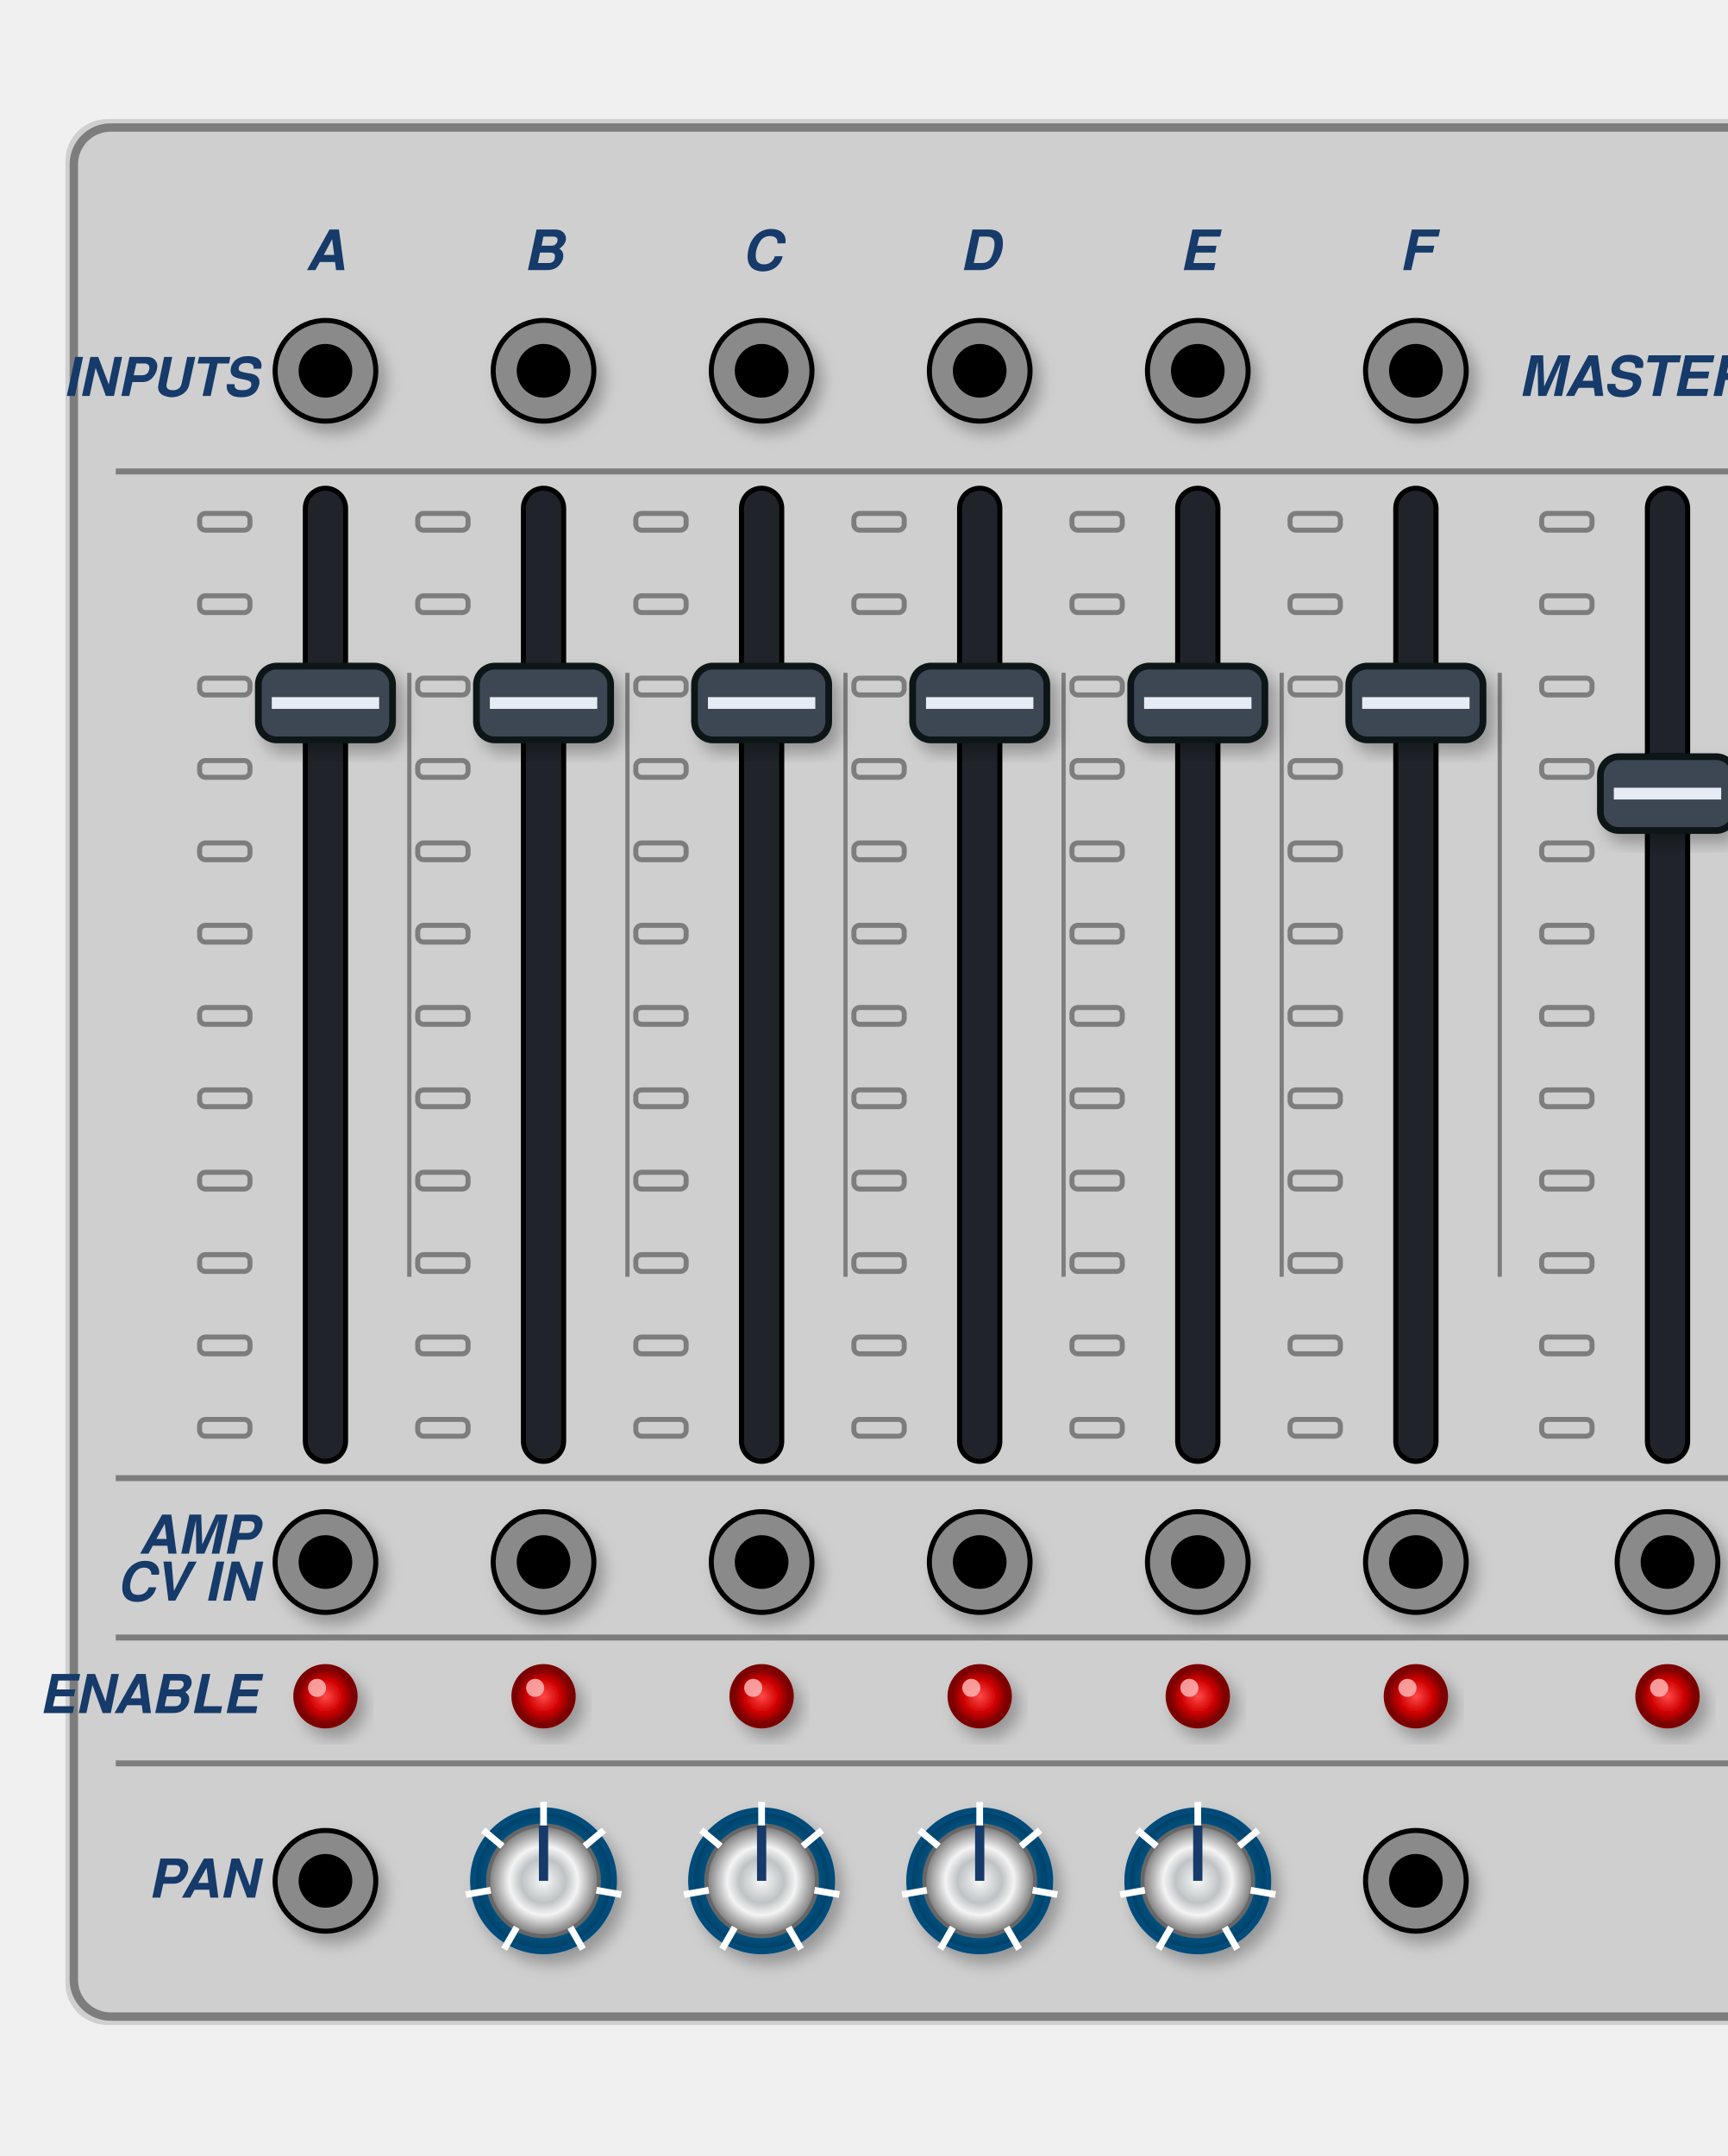
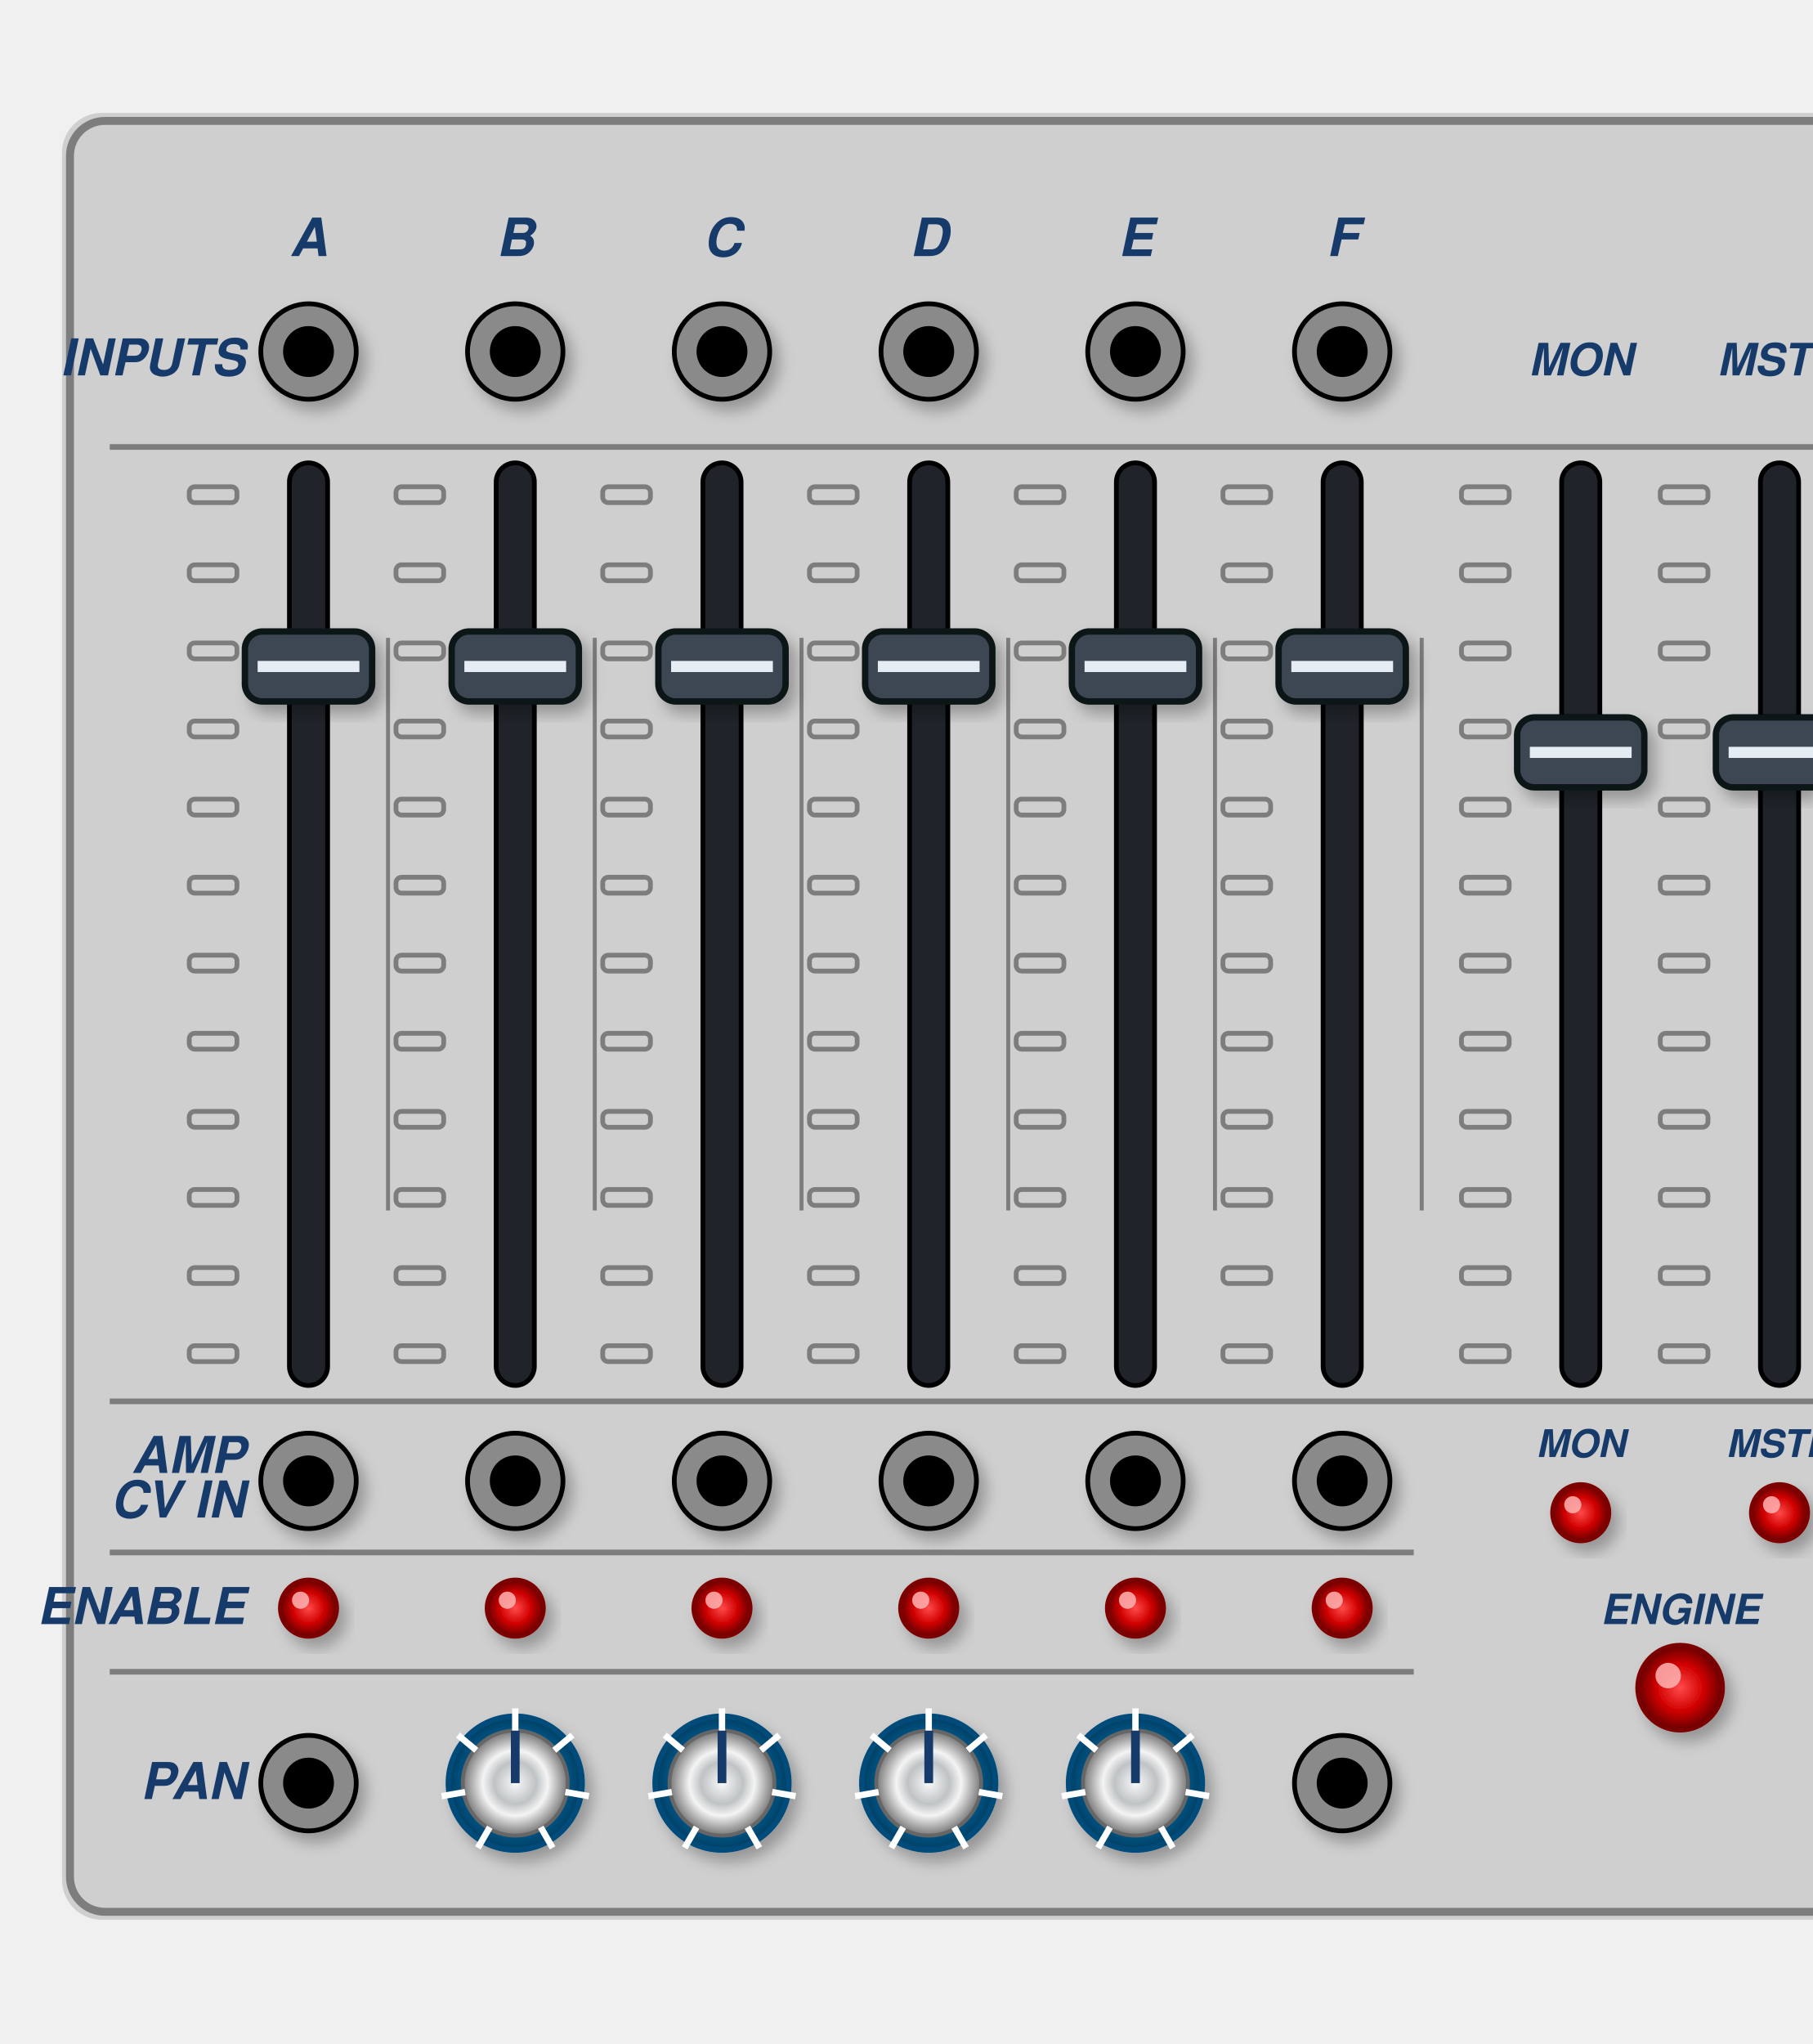
- <svg xmlns="http://www.w3.org/2000/svg" width="103mm" height="128.5mm" viewBox="0 0 103 128.5" font-family="Arial Narrow, Helvetica, Arial, sans-serif">
+ <svg xmlns="http://www.w3.org/2000/svg" width="114mm" height="128.5mm" viewBox="0 0 114 128.5" font-family="Arial Narrow, Helvetica, Arial, sans-serif">
  <defs>
    <filter id="softShadow" x="-30%" y="-30%" width="160%" height="160%">
      <feDropShadow dx="0.473" dy="0.592" stdDeviation="0.473" flood-color="#000" flood-opacity=".28" />
    </filter>
    <radialGradient id="blueRing">
      <stop offset="0" stop-color="#1688cc" />
      <stop offset="0.55" stop-color="#006da8" />
      <stop offset="1" stop-color="#003d62" />
    </radialGradient>
    <radialGradient id="blueDial">
      <stop offset="0" stop-color="#1d79b7" />
      <stop offset="0.6" stop-color="#00639a" />
      <stop offset="1" stop-color="#00456e" />
    </radialGradient>
    <radialGradient id="knobCap">
      <stop offset="0" stop-color="#f8f8f8" />
      <stop offset="0.4" stop-color="#bfc3c5" />
      <stop offset="0.62" stop-color="#f4f4f4" />
      <stop offset="1" stop-color="#777777" />
    </radialGradient>
    <radialGradient id="redLed">
      <stop offset="0" stop-color="#ff4a4a" />
      <stop offset="0.55" stop-color="#d00000" />
      <stop offset="1" stop-color="#650000" />
    </radialGradient>
  </defs>
  <g transform="translate(3.9 7.0994)">
-     <rect x="0" y="0" width="103" height="113.591" rx="2.5" fill="#cfcfcf" />
-     <rect x="0.5" y="0.5" width="102" height="112.591" rx="2.2" fill="none" stroke="#7d7d7d" stroke-width="0.5" />
+     <rect x="0" y="0" width="114" height="113.591" rx="2.5" fill="#cfcfcf" />
+     <rect x="0.5" y="0.5" width="113" height="112.591" rx="2.2" fill="none" stroke="#7d7d7d" stroke-width="0.5" />
    <text x="15.5" y="9" font-size="3.306" font-weight="700" font-style="italic" fill="#163a69" text-anchor="middle" font-family="Arial Narrow, Helvetica, Arial, sans-serif">A</text>
    <text x="28.5" y="9" font-size="3.306" font-weight="700" font-style="italic" fill="#163a69" text-anchor="middle" font-family="Arial Narrow, Helvetica, Arial, sans-serif">B</text>
    <text x="41.5" y="9" font-size="3.306" font-weight="700" font-style="italic" fill="#163a69" text-anchor="middle" font-family="Arial Narrow, Helvetica, Arial, sans-serif">C</text>
    <text x="54.5" y="9" font-size="3.306" font-weight="700" font-style="italic" fill="#163a69" text-anchor="middle" font-family="Arial Narrow, Helvetica, Arial, sans-serif">D</text>
    <text x="67.5" y="9" font-size="3.306" font-weight="700" font-style="italic" fill="#163a69" text-anchor="middle" font-family="Arial Narrow, Helvetica, Arial, sans-serif">E</text>
    <text x="80.5" y="9" font-size="3.306" font-weight="700" font-style="italic" fill="#163a69" text-anchor="middle" font-family="Arial Narrow, Helvetica, Arial, sans-serif">F</text>
-     <text x="93.5" y="16.5" font-size="3.306" font-weight="700" font-style="italic" fill="#163a69" text-anchor="middle" font-family="Arial Narrow, Helvetica, Arial, sans-serif">MASTER</text>
+     <text x="95.5" y="16.5" font-size="2.806" font-weight="700" font-style="italic" fill="#163a69" text-anchor="middle" font-family="Arial Narrow, Helvetica, Arial, sans-serif">MON</text>
+     <text x="108" y="16.5" font-size="2.806" font-weight="700" font-style="italic" fill="#163a69" text-anchor="middle" font-family="Arial Narrow, Helvetica, Arial, sans-serif">MSTR</text>
    <g data-wcoast-port="panCvA" data-wcoast-cx="15.5" data-wcoast-cy="105">
      <circle cx="15.5" cy="105" r="3" fill="#8a8a8a" stroke="#000000" stroke-width="0.3" filter="url(#softShadow)" />
      <circle cx="15.5" cy="105" r="1.6" fill="#000000" />
    </g>
    <g data-wcoast-param="panB" data-wcoast-cx="28.5" data-wcoast-cy="105" data-wcoast-angle-min="-150" data-wcoast-angle-max="150">
      <circle cx="28.5" cy="105" r="4.2" fill="url(#blueRing)" stroke="#004b7a" stroke-width="0.355" filter="url(#softShadow)" />
      <circle cx="28.5" cy="105" r="3.3" fill="url(#knobCap)" stroke="#666666" stroke-width="0.237" />
      <g data-wcoast-role="indicator">
        <line x1="26.90" y1="107.77" x2="26.15" y2="109.07" stroke="#ffffff" stroke-width="0.4" />
        <line x1="25.35" y1="105.56" x2="23.87" y2="105.82" stroke="#ffffff" stroke-width="0.4" />
        <line x1="26.05" y1="102.94" x2="24.90" y2="101.98" stroke="#ffffff" stroke-width="0.4" />
        <line x1="28.50" y1="101.80" x2="28.50" y2="100.30" stroke="#ffffff" stroke-width="0.4" />
        <line x1="30.95" y1="102.94" x2="32.10" y2="101.98" stroke="#ffffff" stroke-width="0.4" />
        <line x1="31.65" y1="105.56" x2="33.13" y2="105.82" stroke="#ffffff" stroke-width="0.4" />
        <line x1="30.10" y1="107.77" x2="30.85" y2="109.07" stroke="#ffffff" stroke-width="0.4" />
        <line x1="28.5" y1="105" x2="28.5" y2="101.70" stroke="#163a69" stroke-width="0.55" />
      </g>
    </g>
    <g data-wcoast-param="panC" data-wcoast-cx="41.5" data-wcoast-cy="105" data-wcoast-angle-min="-150" data-wcoast-angle-max="150">
      <circle cx="41.5" cy="105" r="4.2" fill="url(#blueRing)" stroke="#004b7a" stroke-width="0.355" filter="url(#softShadow)" />
      <circle cx="41.5" cy="105" r="3.3" fill="url(#knobCap)" stroke="#666666" stroke-width="0.237" />
      <g data-wcoast-role="indicator">
        <line x1="39.90" y1="107.77" x2="39.15" y2="109.07" stroke="#ffffff" stroke-width="0.4" />
        <line x1="38.35" y1="105.56" x2="36.87" y2="105.82" stroke="#ffffff" stroke-width="0.4" />
        <line x1="39.05" y1="102.94" x2="37.90" y2="101.98" stroke="#ffffff" stroke-width="0.4" />
        <line x1="41.50" y1="101.80" x2="41.50" y2="100.30" stroke="#ffffff" stroke-width="0.4" />
        <line x1="43.95" y1="102.94" x2="45.10" y2="101.98" stroke="#ffffff" stroke-width="0.4" />
        <line x1="44.65" y1="105.56" x2="46.13" y2="105.82" stroke="#ffffff" stroke-width="0.4" />
        <line x1="43.10" y1="107.77" x2="43.85" y2="109.07" stroke="#ffffff" stroke-width="0.4" />
        <line x1="41.5" y1="105" x2="41.5" y2="101.70" stroke="#163a69" stroke-width="0.55" />
      </g>
    </g>
    <g data-wcoast-param="panD" data-wcoast-cx="54.5" data-wcoast-cy="105" data-wcoast-angle-min="-150" data-wcoast-angle-max="150">
      <circle cx="54.5" cy="105" r="4.2" fill="url(#blueRing)" stroke="#004b7a" stroke-width="0.355" filter="url(#softShadow)" />
      <circle cx="54.5" cy="105" r="3.3" fill="url(#knobCap)" stroke="#666666" stroke-width="0.237" />
      <g data-wcoast-role="indicator">
        <line x1="52.90" y1="107.77" x2="52.15" y2="109.07" stroke="#ffffff" stroke-width="0.4" />
        <line x1="51.35" y1="105.56" x2="49.87" y2="105.82" stroke="#ffffff" stroke-width="0.4" />
        <line x1="52.05" y1="102.94" x2="50.90" y2="101.98" stroke="#ffffff" stroke-width="0.4" />
        <line x1="54.50" y1="101.80" x2="54.50" y2="100.30" stroke="#ffffff" stroke-width="0.4" />
        <line x1="56.95" y1="102.94" x2="58.10" y2="101.98" stroke="#ffffff" stroke-width="0.4" />
        <line x1="57.65" y1="105.56" x2="59.13" y2="105.82" stroke="#ffffff" stroke-width="0.4" />
        <line x1="56.10" y1="107.77" x2="56.85" y2="109.07" stroke="#ffffff" stroke-width="0.4" />
        <line x1="54.5" y1="105" x2="54.5" y2="101.70" stroke="#163a69" stroke-width="0.55" />
      </g>
    </g>
    <g data-wcoast-param="panE" data-wcoast-cx="67.5" data-wcoast-cy="105" data-wcoast-angle-min="-150" data-wcoast-angle-max="150">
      <circle cx="67.5" cy="105" r="4.2" fill="url(#blueRing)" stroke="#004b7a" stroke-width="0.355" filter="url(#softShadow)" />
      <circle cx="67.5" cy="105" r="3.3" fill="url(#knobCap)" stroke="#666666" stroke-width="0.237" />
      <g data-wcoast-role="indicator">
        <line x1="65.90" y1="107.77" x2="65.15" y2="109.07" stroke="#ffffff" stroke-width="0.4" />
        <line x1="64.35" y1="105.56" x2="62.87" y2="105.82" stroke="#ffffff" stroke-width="0.4" />
        <line x1="65.05" y1="102.94" x2="63.90" y2="101.98" stroke="#ffffff" stroke-width="0.4" />
        <line x1="67.50" y1="101.80" x2="67.50" y2="100.30" stroke="#ffffff" stroke-width="0.4" />
        <line x1="69.95" y1="102.94" x2="71.10" y2="101.98" stroke="#ffffff" stroke-width="0.4" />
        <line x1="70.65" y1="105.56" x2="72.13" y2="105.82" stroke="#ffffff" stroke-width="0.4" />
        <line x1="69.10" y1="107.77" x2="69.85" y2="109.07" stroke="#ffffff" stroke-width="0.4" />
        <line x1="67.5" y1="105" x2="67.5" y2="101.70" stroke="#163a69" stroke-width="0.55" />
      </g>
    </g>
    <g data-wcoast-port="panCvF" data-wcoast-cx="80.5" data-wcoast-cy="105">
      <circle cx="80.5" cy="105" r="3" fill="#8a8a8a" stroke="#000000" stroke-width="0.3" filter="url(#softShadow)" />
      <circle cx="80.5" cy="105" r="1.6" fill="#000000" />
    </g>
    <text x="11.5" y="16.5" font-size="3.206" font-weight="700" font-style="italic" fill="#163a69" text-anchor="end" font-family="Arial Narrow, Helvetica, Arial, sans-serif">INPUTS</text>
    <text x="11.5" y="85.5" font-size="3.206" font-weight="700" font-style="italic" fill="#163a69" text-anchor="end" font-family="Arial Narrow, Helvetica, Arial, sans-serif">AMP</text>
    <text x="11.5" y="88.3" font-size="3.206" font-weight="700" font-style="italic" fill="#163a69" text-anchor="end" font-family="Arial Narrow, Helvetica, Arial, sans-serif">CV IN</text>
    <text x="11.5" y="95" font-size="3.206" font-weight="700" font-style="italic" fill="#163a69" text-anchor="end" font-family="Arial Narrow, Helvetica, Arial, sans-serif">ENABLE</text>
    <text x="11.5" y="106" font-size="3.206" font-weight="700" font-style="italic" fill="#163a69" text-anchor="end" font-family="Arial Narrow, Helvetica, Arial, sans-serif">PAN</text>
-     <line x1="3" y1="21" x2="100" y2="21" stroke="#7d7d7d" stroke-width="0.355" />
-     <line x1="3" y1="81" x2="100" y2="81" stroke="#7d7d7d" stroke-width="0.355" />
-     <line x1="3" y1="90.5" x2="100" y2="90.5" stroke="#7d7d7d" stroke-width="0.355" />
-     <line x1="3" y1="98" x2="100" y2="98" stroke="#7d7d7d" stroke-width="0.355" />
+     <line x1="3" y1="21" x2="111" y2="21" stroke="#7d7d7d" stroke-width="0.355" />
+     <line x1="3" y1="81" x2="111" y2="81" stroke="#7d7d7d" stroke-width="0.355" />
+     <line x1="3" y1="90.5" x2="85" y2="90.5" stroke="#7d7d7d" stroke-width="0.355" />
+     <line x1="3" y1="98" x2="85" y2="98" stroke="#7d7d7d" stroke-width="0.355" />
    <line x1="20.5" y1="33.00" x2="20.5" y2="69.00" stroke="#7d7d7d" stroke-width="0.25" />
    <line x1="33.5" y1="33.00" x2="33.5" y2="69.00" stroke="#7d7d7d" stroke-width="0.25" />
    <line x1="46.5" y1="33.00" x2="46.5" y2="69.00" stroke="#7d7d7d" stroke-width="0.25" />
    <line x1="59.5" y1="33.00" x2="59.5" y2="69.00" stroke="#7d7d7d" stroke-width="0.25" />
    <line x1="72.5" y1="33.00" x2="72.5" y2="69.00" stroke="#7d7d7d" stroke-width="0.25" />
    <line x1="85.5" y1="33.00" x2="85.5" y2="69.00" stroke="#7d7d7d" stroke-width="0.25" />
    <g data-wcoast-port="chanA" data-wcoast-cx="15.5" data-wcoast-cy="15">
      <circle cx="15.5" cy="15" r="3" fill="#8a8a8a" stroke="#000000" stroke-width="0.3" filter="url(#softShadow)" />
      <circle cx="15.5" cy="15" r="1.6" fill="#000000" />
    </g>
    <g data-wcoast-param="levelA" data-wcoast-role="slider" data-wcoast-cx="15.5" data-wcoast-top="24" data-wcoast-bot="78">
      <rect x="14.30" y="22.00" width="2.4" height="58.00" rx="1.2" fill="#20242a" stroke="#000000" stroke-width="0.3" />
      <g data-wcoast-role="handle" transform="translate(0 -16.200)">
        <rect x="11.50" y="48.80" width="8" height="4.4" rx="1.1" fill="#3c4653" stroke="#0d1218" stroke-width="0.4" filter="url(#softShadow)" />
        <line x1="12.30" y1="51" x2="18.70" y2="51" stroke="#e6ecf3" stroke-width="0.7" />
      </g>
    </g>
    <g data-wcoast-port="ampCvA" data-wcoast-cx="15.5" data-wcoast-cy="86">
      <circle cx="15.5" cy="86" r="3" fill="#8a8a8a" stroke="#000000" stroke-width="0.3" filter="url(#softShadow)" />
      <circle cx="15.5" cy="86" r="1.6" fill="#000000" />
    </g>
    <g data-wcoast-param="muteA">
      <circle cx="15.5" cy="94" r="1.8" fill="url(#redLed)" stroke="#7c0000" stroke-width="0.237" filter="url(#softShadow)" data-wcoast-role="step-indicator" data-wcoast-step="on" />
      <circle cx="15.00" cy="93.50" r="0.54" fill="#ffb4b4" opacity="0.85" pointer-events="none" />
    </g>
    <g data-wcoast-role="vu" data-wcoast-chan="A">
      <rect x="8.00" y="77.50" width="3" height="1" rx="0.35" fill="none" stroke="#7d7d7d" stroke-width="0.3" data-wcoast-seg="0" />
      <rect x="8.00" y="72.59" width="3" height="1" rx="0.35" fill="none" stroke="#7d7d7d" stroke-width="0.3" data-wcoast-seg="1" />
      <rect x="8.00" y="67.68" width="3" height="1" rx="0.35" fill="none" stroke="#7d7d7d" stroke-width="0.3" data-wcoast-seg="2" />
      <rect x="8.00" y="62.77" width="3" height="1" rx="0.35" fill="none" stroke="#7d7d7d" stroke-width="0.3" data-wcoast-seg="3" />
      <rect x="8.00" y="57.86" width="3" height="1" rx="0.35" fill="none" stroke="#7d7d7d" stroke-width="0.3" data-wcoast-seg="4" />
      <rect x="8.00" y="52.95" width="3" height="1" rx="0.35" fill="none" stroke="#7d7d7d" stroke-width="0.3" data-wcoast-seg="5" />
      <rect x="8.00" y="48.05" width="3" height="1" rx="0.35" fill="none" stroke="#7d7d7d" stroke-width="0.3" data-wcoast-seg="6" />
      <rect x="8.00" y="43.14" width="3" height="1" rx="0.35" fill="none" stroke="#7d7d7d" stroke-width="0.3" data-wcoast-seg="7" />
      <rect x="8.00" y="38.23" width="3" height="1" rx="0.35" fill="none" stroke="#7d7d7d" stroke-width="0.3" data-wcoast-seg="8" />
      <rect x="8.00" y="33.32" width="3" height="1" rx="0.35" fill="none" stroke="#7d7d7d" stroke-width="0.3" data-wcoast-seg="9" />
      <rect x="8.00" y="28.41" width="3" height="1" rx="0.35" fill="none" stroke="#7d7d7d" stroke-width="0.3" data-wcoast-seg="10" />
      <rect x="8.00" y="23.50" width="3" height="1" rx="0.35" fill="none" stroke="#7d7d7d" stroke-width="0.3" data-wcoast-seg="11" />
    </g>
    <g data-wcoast-port="chanB" data-wcoast-cx="28.5" data-wcoast-cy="15">
      <circle cx="28.5" cy="15" r="3" fill="#8a8a8a" stroke="#000000" stroke-width="0.3" filter="url(#softShadow)" />
      <circle cx="28.5" cy="15" r="1.6" fill="#000000" />
    </g>
    <g data-wcoast-param="levelB" data-wcoast-role="slider" data-wcoast-cx="28.5" data-wcoast-top="24" data-wcoast-bot="78">
      <rect x="27.30" y="22.00" width="2.4" height="58.00" rx="1.2" fill="#20242a" stroke="#000000" stroke-width="0.3" />
      <g data-wcoast-role="handle" transform="translate(0 -16.200)">
        <rect x="24.50" y="48.80" width="8" height="4.4" rx="1.1" fill="#3c4653" stroke="#0d1218" stroke-width="0.4" filter="url(#softShadow)" />
        <line x1="25.30" y1="51" x2="31.70" y2="51" stroke="#e6ecf3" stroke-width="0.7" />
      </g>
    </g>
    <g data-wcoast-port="ampCvB" data-wcoast-cx="28.5" data-wcoast-cy="86">
      <circle cx="28.5" cy="86" r="3" fill="#8a8a8a" stroke="#000000" stroke-width="0.3" filter="url(#softShadow)" />
      <circle cx="28.5" cy="86" r="1.6" fill="#000000" />
    </g>
    <g data-wcoast-param="muteB">
      <circle cx="28.5" cy="94" r="1.8" fill="url(#redLed)" stroke="#7c0000" stroke-width="0.237" filter="url(#softShadow)" data-wcoast-role="step-indicator" data-wcoast-step="on" />
      <circle cx="28.00" cy="93.50" r="0.54" fill="#ffb4b4" opacity="0.85" pointer-events="none" />
    </g>
    <g data-wcoast-role="vu" data-wcoast-chan="B">
      <rect x="21.00" y="77.50" width="3" height="1" rx="0.35" fill="none" stroke="#7d7d7d" stroke-width="0.3" data-wcoast-seg="0" />
      <rect x="21.00" y="72.59" width="3" height="1" rx="0.35" fill="none" stroke="#7d7d7d" stroke-width="0.3" data-wcoast-seg="1" />
      <rect x="21.00" y="67.68" width="3" height="1" rx="0.35" fill="none" stroke="#7d7d7d" stroke-width="0.3" data-wcoast-seg="2" />
      <rect x="21.00" y="62.77" width="3" height="1" rx="0.35" fill="none" stroke="#7d7d7d" stroke-width="0.3" data-wcoast-seg="3" />
      <rect x="21.00" y="57.86" width="3" height="1" rx="0.35" fill="none" stroke="#7d7d7d" stroke-width="0.3" data-wcoast-seg="4" />
      <rect x="21.00" y="52.95" width="3" height="1" rx="0.35" fill="none" stroke="#7d7d7d" stroke-width="0.3" data-wcoast-seg="5" />
      <rect x="21.00" y="48.05" width="3" height="1" rx="0.35" fill="none" stroke="#7d7d7d" stroke-width="0.3" data-wcoast-seg="6" />
      <rect x="21.00" y="43.14" width="3" height="1" rx="0.35" fill="none" stroke="#7d7d7d" stroke-width="0.3" data-wcoast-seg="7" />
      <rect x="21.00" y="38.23" width="3" height="1" rx="0.35" fill="none" stroke="#7d7d7d" stroke-width="0.3" data-wcoast-seg="8" />
      <rect x="21.00" y="33.32" width="3" height="1" rx="0.35" fill="none" stroke="#7d7d7d" stroke-width="0.3" data-wcoast-seg="9" />
      <rect x="21.00" y="28.41" width="3" height="1" rx="0.35" fill="none" stroke="#7d7d7d" stroke-width="0.3" data-wcoast-seg="10" />
      <rect x="21.00" y="23.50" width="3" height="1" rx="0.35" fill="none" stroke="#7d7d7d" stroke-width="0.3" data-wcoast-seg="11" />
    </g>
    <g data-wcoast-port="chanC" data-wcoast-cx="41.5" data-wcoast-cy="15">
      <circle cx="41.5" cy="15" r="3" fill="#8a8a8a" stroke="#000000" stroke-width="0.3" filter="url(#softShadow)" />
      <circle cx="41.5" cy="15" r="1.6" fill="#000000" />
    </g>
    <g data-wcoast-param="levelC" data-wcoast-role="slider" data-wcoast-cx="41.5" data-wcoast-top="24" data-wcoast-bot="78">
      <rect x="40.30" y="22.00" width="2.4" height="58.00" rx="1.2" fill="#20242a" stroke="#000000" stroke-width="0.3" />
      <g data-wcoast-role="handle" transform="translate(0 -16.200)">
        <rect x="37.50" y="48.80" width="8" height="4.4" rx="1.1" fill="#3c4653" stroke="#0d1218" stroke-width="0.4" filter="url(#softShadow)" />
        <line x1="38.30" y1="51" x2="44.70" y2="51" stroke="#e6ecf3" stroke-width="0.7" />
      </g>
    </g>
    <g data-wcoast-port="ampCvC" data-wcoast-cx="41.5" data-wcoast-cy="86">
      <circle cx="41.5" cy="86" r="3" fill="#8a8a8a" stroke="#000000" stroke-width="0.3" filter="url(#softShadow)" />
      <circle cx="41.5" cy="86" r="1.6" fill="#000000" />
    </g>
    <g data-wcoast-param="muteC">
      <circle cx="41.5" cy="94" r="1.8" fill="url(#redLed)" stroke="#7c0000" stroke-width="0.237" filter="url(#softShadow)" data-wcoast-role="step-indicator" data-wcoast-step="on" />
      <circle cx="41.00" cy="93.50" r="0.54" fill="#ffb4b4" opacity="0.85" pointer-events="none" />
    </g>
    <g data-wcoast-role="vu" data-wcoast-chan="C">
      <rect x="34.00" y="77.50" width="3" height="1" rx="0.35" fill="none" stroke="#7d7d7d" stroke-width="0.3" data-wcoast-seg="0" />
      <rect x="34.00" y="72.59" width="3" height="1" rx="0.35" fill="none" stroke="#7d7d7d" stroke-width="0.3" data-wcoast-seg="1" />
      <rect x="34.00" y="67.68" width="3" height="1" rx="0.35" fill="none" stroke="#7d7d7d" stroke-width="0.3" data-wcoast-seg="2" />
      <rect x="34.00" y="62.77" width="3" height="1" rx="0.35" fill="none" stroke="#7d7d7d" stroke-width="0.3" data-wcoast-seg="3" />
      <rect x="34.00" y="57.86" width="3" height="1" rx="0.35" fill="none" stroke="#7d7d7d" stroke-width="0.3" data-wcoast-seg="4" />
      <rect x="34.00" y="52.95" width="3" height="1" rx="0.35" fill="none" stroke="#7d7d7d" stroke-width="0.3" data-wcoast-seg="5" />
      <rect x="34.00" y="48.05" width="3" height="1" rx="0.35" fill="none" stroke="#7d7d7d" stroke-width="0.3" data-wcoast-seg="6" />
      <rect x="34.00" y="43.14" width="3" height="1" rx="0.35" fill="none" stroke="#7d7d7d" stroke-width="0.3" data-wcoast-seg="7" />
      <rect x="34.00" y="38.23" width="3" height="1" rx="0.35" fill="none" stroke="#7d7d7d" stroke-width="0.3" data-wcoast-seg="8" />
      <rect x="34.00" y="33.32" width="3" height="1" rx="0.35" fill="none" stroke="#7d7d7d" stroke-width="0.3" data-wcoast-seg="9" />
      <rect x="34.00" y="28.41" width="3" height="1" rx="0.35" fill="none" stroke="#7d7d7d" stroke-width="0.3" data-wcoast-seg="10" />
      <rect x="34.00" y="23.50" width="3" height="1" rx="0.35" fill="none" stroke="#7d7d7d" stroke-width="0.3" data-wcoast-seg="11" />
    </g>
    <g data-wcoast-port="chanD" data-wcoast-cx="54.5" data-wcoast-cy="15">
      <circle cx="54.5" cy="15" r="3" fill="#8a8a8a" stroke="#000000" stroke-width="0.3" filter="url(#softShadow)" />
      <circle cx="54.5" cy="15" r="1.6" fill="#000000" />
    </g>
    <g data-wcoast-param="levelD" data-wcoast-role="slider" data-wcoast-cx="54.5" data-wcoast-top="24" data-wcoast-bot="78">
      <rect x="53.30" y="22.00" width="2.4" height="58.00" rx="1.2" fill="#20242a" stroke="#000000" stroke-width="0.3" />
      <g data-wcoast-role="handle" transform="translate(0 -16.200)">
        <rect x="50.50" y="48.80" width="8" height="4.4" rx="1.1" fill="#3c4653" stroke="#0d1218" stroke-width="0.4" filter="url(#softShadow)" />
        <line x1="51.30" y1="51" x2="57.70" y2="51" stroke="#e6ecf3" stroke-width="0.7" />
      </g>
    </g>
    <g data-wcoast-port="ampCvD" data-wcoast-cx="54.5" data-wcoast-cy="86">
      <circle cx="54.5" cy="86" r="3" fill="#8a8a8a" stroke="#000000" stroke-width="0.3" filter="url(#softShadow)" />
      <circle cx="54.5" cy="86" r="1.6" fill="#000000" />
    </g>
    <g data-wcoast-param="muteD">
      <circle cx="54.5" cy="94" r="1.8" fill="url(#redLed)" stroke="#7c0000" stroke-width="0.237" filter="url(#softShadow)" data-wcoast-role="step-indicator" data-wcoast-step="on" />
      <circle cx="54.00" cy="93.50" r="0.54" fill="#ffb4b4" opacity="0.85" pointer-events="none" />
    </g>
    <g data-wcoast-role="vu" data-wcoast-chan="D">
      <rect x="47.00" y="77.50" width="3" height="1" rx="0.35" fill="none" stroke="#7d7d7d" stroke-width="0.3" data-wcoast-seg="0" />
      <rect x="47.00" y="72.59" width="3" height="1" rx="0.35" fill="none" stroke="#7d7d7d" stroke-width="0.3" data-wcoast-seg="1" />
      <rect x="47.00" y="67.68" width="3" height="1" rx="0.35" fill="none" stroke="#7d7d7d" stroke-width="0.3" data-wcoast-seg="2" />
      <rect x="47.00" y="62.77" width="3" height="1" rx="0.35" fill="none" stroke="#7d7d7d" stroke-width="0.3" data-wcoast-seg="3" />
      <rect x="47.00" y="57.86" width="3" height="1" rx="0.35" fill="none" stroke="#7d7d7d" stroke-width="0.3" data-wcoast-seg="4" />
      <rect x="47.00" y="52.95" width="3" height="1" rx="0.35" fill="none" stroke="#7d7d7d" stroke-width="0.3" data-wcoast-seg="5" />
      <rect x="47.00" y="48.05" width="3" height="1" rx="0.35" fill="none" stroke="#7d7d7d" stroke-width="0.3" data-wcoast-seg="6" />
      <rect x="47.00" y="43.14" width="3" height="1" rx="0.35" fill="none" stroke="#7d7d7d" stroke-width="0.3" data-wcoast-seg="7" />
      <rect x="47.00" y="38.23" width="3" height="1" rx="0.35" fill="none" stroke="#7d7d7d" stroke-width="0.3" data-wcoast-seg="8" />
      <rect x="47.00" y="33.32" width="3" height="1" rx="0.35" fill="none" stroke="#7d7d7d" stroke-width="0.3" data-wcoast-seg="9" />
      <rect x="47.00" y="28.41" width="3" height="1" rx="0.35" fill="none" stroke="#7d7d7d" stroke-width="0.3" data-wcoast-seg="10" />
      <rect x="47.00" y="23.50" width="3" height="1" rx="0.35" fill="none" stroke="#7d7d7d" stroke-width="0.3" data-wcoast-seg="11" />
    </g>
    <g data-wcoast-port="chanE" data-wcoast-cx="67.5" data-wcoast-cy="15">
      <circle cx="67.5" cy="15" r="3" fill="#8a8a8a" stroke="#000000" stroke-width="0.3" filter="url(#softShadow)" />
      <circle cx="67.5" cy="15" r="1.6" fill="#000000" />
    </g>
    <g data-wcoast-param="levelE" data-wcoast-role="slider" data-wcoast-cx="67.5" data-wcoast-top="24" data-wcoast-bot="78">
      <rect x="66.30" y="22.00" width="2.4" height="58.00" rx="1.2" fill="#20242a" stroke="#000000" stroke-width="0.3" />
      <g data-wcoast-role="handle" transform="translate(0 -16.200)">
        <rect x="63.50" y="48.80" width="8" height="4.4" rx="1.1" fill="#3c4653" stroke="#0d1218" stroke-width="0.4" filter="url(#softShadow)" />
        <line x1="64.30" y1="51" x2="70.70" y2="51" stroke="#e6ecf3" stroke-width="0.7" />
      </g>
    </g>
    <g data-wcoast-port="ampCvE" data-wcoast-cx="67.5" data-wcoast-cy="86">
      <circle cx="67.5" cy="86" r="3" fill="#8a8a8a" stroke="#000000" stroke-width="0.3" filter="url(#softShadow)" />
      <circle cx="67.5" cy="86" r="1.6" fill="#000000" />
    </g>
    <g data-wcoast-param="muteE">
      <circle cx="67.5" cy="94" r="1.8" fill="url(#redLed)" stroke="#7c0000" stroke-width="0.237" filter="url(#softShadow)" data-wcoast-role="step-indicator" data-wcoast-step="on" />
      <circle cx="67.00" cy="93.50" r="0.54" fill="#ffb4b4" opacity="0.85" pointer-events="none" />
    </g>
    <g data-wcoast-role="vu" data-wcoast-chan="E">
      <rect x="60.00" y="77.50" width="3" height="1" rx="0.35" fill="none" stroke="#7d7d7d" stroke-width="0.3" data-wcoast-seg="0" />
      <rect x="60.00" y="72.59" width="3" height="1" rx="0.35" fill="none" stroke="#7d7d7d" stroke-width="0.3" data-wcoast-seg="1" />
      <rect x="60.00" y="67.68" width="3" height="1" rx="0.35" fill="none" stroke="#7d7d7d" stroke-width="0.3" data-wcoast-seg="2" />
      <rect x="60.00" y="62.77" width="3" height="1" rx="0.35" fill="none" stroke="#7d7d7d" stroke-width="0.3" data-wcoast-seg="3" />
      <rect x="60.00" y="57.86" width="3" height="1" rx="0.35" fill="none" stroke="#7d7d7d" stroke-width="0.3" data-wcoast-seg="4" />
      <rect x="60.00" y="52.95" width="3" height="1" rx="0.35" fill="none" stroke="#7d7d7d" stroke-width="0.3" data-wcoast-seg="5" />
      <rect x="60.00" y="48.05" width="3" height="1" rx="0.35" fill="none" stroke="#7d7d7d" stroke-width="0.3" data-wcoast-seg="6" />
      <rect x="60.00" y="43.14" width="3" height="1" rx="0.35" fill="none" stroke="#7d7d7d" stroke-width="0.3" data-wcoast-seg="7" />
      <rect x="60.00" y="38.23" width="3" height="1" rx="0.35" fill="none" stroke="#7d7d7d" stroke-width="0.3" data-wcoast-seg="8" />
      <rect x="60.00" y="33.32" width="3" height="1" rx="0.35" fill="none" stroke="#7d7d7d" stroke-width="0.3" data-wcoast-seg="9" />
      <rect x="60.00" y="28.41" width="3" height="1" rx="0.35" fill="none" stroke="#7d7d7d" stroke-width="0.3" data-wcoast-seg="10" />
      <rect x="60.00" y="23.50" width="3" height="1" rx="0.35" fill="none" stroke="#7d7d7d" stroke-width="0.3" data-wcoast-seg="11" />
    </g>
    <g data-wcoast-port="chanF" data-wcoast-cx="80.5" data-wcoast-cy="15">
      <circle cx="80.5" cy="15" r="3" fill="#8a8a8a" stroke="#000000" stroke-width="0.3" filter="url(#softShadow)" />
      <circle cx="80.5" cy="15" r="1.6" fill="#000000" />
    </g>
    <g data-wcoast-param="levelF" data-wcoast-role="slider" data-wcoast-cx="80.5" data-wcoast-top="24" data-wcoast-bot="78">
      <rect x="79.30" y="22.00" width="2.4" height="58.00" rx="1.2" fill="#20242a" stroke="#000000" stroke-width="0.3" />
      <g data-wcoast-role="handle" transform="translate(0 -16.200)">
        <rect x="76.50" y="48.80" width="8" height="4.4" rx="1.1" fill="#3c4653" stroke="#0d1218" stroke-width="0.4" filter="url(#softShadow)" />
        <line x1="77.30" y1="51" x2="83.70" y2="51" stroke="#e6ecf3" stroke-width="0.7" />
      </g>
    </g>
    <g data-wcoast-port="ampCvF" data-wcoast-cx="80.5" data-wcoast-cy="86">
      <circle cx="80.5" cy="86" r="3" fill="#8a8a8a" stroke="#000000" stroke-width="0.3" filter="url(#softShadow)" />
      <circle cx="80.5" cy="86" r="1.6" fill="#000000" />
    </g>
    <g data-wcoast-param="muteF">
      <circle cx="80.5" cy="94" r="1.8" fill="url(#redLed)" stroke="#7c0000" stroke-width="0.237" filter="url(#softShadow)" data-wcoast-role="step-indicator" data-wcoast-step="on" />
      <circle cx="80.00" cy="93.50" r="0.54" fill="#ffb4b4" opacity="0.85" pointer-events="none" />
    </g>
    <g data-wcoast-role="vu" data-wcoast-chan="F">
      <rect x="73.00" y="77.50" width="3" height="1" rx="0.35" fill="none" stroke="#7d7d7d" stroke-width="0.3" data-wcoast-seg="0" />
      <rect x="73.00" y="72.59" width="3" height="1" rx="0.35" fill="none" stroke="#7d7d7d" stroke-width="0.3" data-wcoast-seg="1" />
      <rect x="73.00" y="67.68" width="3" height="1" rx="0.35" fill="none" stroke="#7d7d7d" stroke-width="0.3" data-wcoast-seg="2" />
      <rect x="73.00" y="62.77" width="3" height="1" rx="0.35" fill="none" stroke="#7d7d7d" stroke-width="0.3" data-wcoast-seg="3" />
      <rect x="73.00" y="57.86" width="3" height="1" rx="0.35" fill="none" stroke="#7d7d7d" stroke-width="0.3" data-wcoast-seg="4" />
      <rect x="73.00" y="52.95" width="3" height="1" rx="0.35" fill="none" stroke="#7d7d7d" stroke-width="0.3" data-wcoast-seg="5" />
      <rect x="73.00" y="48.05" width="3" height="1" rx="0.35" fill="none" stroke="#7d7d7d" stroke-width="0.3" data-wcoast-seg="6" />
      <rect x="73.00" y="43.14" width="3" height="1" rx="0.35" fill="none" stroke="#7d7d7d" stroke-width="0.3" data-wcoast-seg="7" />
      <rect x="73.00" y="38.23" width="3" height="1" rx="0.35" fill="none" stroke="#7d7d7d" stroke-width="0.3" data-wcoast-seg="8" />
      <rect x="73.00" y="33.32" width="3" height="1" rx="0.35" fill="none" stroke="#7d7d7d" stroke-width="0.3" data-wcoast-seg="9" />
      <rect x="73.00" y="28.41" width="3" height="1" rx="0.35" fill="none" stroke="#7d7d7d" stroke-width="0.3" data-wcoast-seg="10" />
      <rect x="73.00" y="23.50" width="3" height="1" rx="0.35" fill="none" stroke="#7d7d7d" stroke-width="0.3" data-wcoast-seg="11" />
    </g>
-     <g data-wcoast-param="master" data-wcoast-role="slider" data-wcoast-cx="95.5" data-wcoast-top="24" data-wcoast-bot="78">
+     <g data-wcoast-param="monitorLevel" data-wcoast-role="slider" data-wcoast-cx="95.5" data-wcoast-top="24" data-wcoast-bot="78">
      <rect x="94.30" y="22.00" width="2.4" height="58.00" rx="1.2" fill="#20242a" stroke="#000000" stroke-width="0.3" />
      <g data-wcoast-role="handle" transform="translate(0 -10.800)">
        <rect x="91.50" y="48.80" width="8" height="4.4" rx="1.1" fill="#3c4653" stroke="#0d1218" stroke-width="0.4" filter="url(#softShadow)" />
        <line x1="92.30" y1="51" x2="98.70" y2="51" stroke="#e6ecf3" stroke-width="0.7" />
      </g>
    </g>
-     <g data-wcoast-port="ampCvMaster" data-wcoast-cx="95.5" data-wcoast-cy="86">
-       <circle cx="95.5" cy="86" r="3" fill="#8a8a8a" stroke="#000000" stroke-width="0.3" filter="url(#softShadow)" />
-       <circle cx="95.5" cy="86" r="1.6" fill="#000000" />
+     <g data-wcoast-param="master" data-wcoast-role="slider" data-wcoast-cx="108" data-wcoast-top="24" data-wcoast-bot="78">
+       <rect x="106.80" y="22.00" width="2.4" height="58.00" rx="1.2" fill="#20242a" stroke="#000000" stroke-width="0.3" />
+       <g data-wcoast-role="handle" transform="translate(0 -10.800)">
+         <rect x="104.00" y="48.80" width="8" height="4.4" rx="1.1" fill="#3c4653" stroke="#0d1218" stroke-width="0.4" filter="url(#softShadow)" />
+         <line x1="104.80" y1="51" x2="111.20" y2="51" stroke="#e6ecf3" stroke-width="0.7" />
+       </g>
+     </g>
+     <text x="95.5" y="84.5" font-size="2.4" font-weight="700" font-style="italic" fill="#163a69" text-anchor="middle" font-family="Arial Narrow, Helvetica, Arial, sans-serif">MON</text>
+     <text x="108" y="84.5" font-size="2.4" font-weight="700" font-style="italic" fill="#163a69" text-anchor="middle" font-family="Arial Narrow, Helvetica, Arial, sans-serif">MSTR</text>
+     <g data-wcoast-param="monitorEnable">
+       <circle cx="95.5" cy="88" r="1.8" fill="url(#redLed)" stroke="#7c0000" stroke-width="0.237" filter="url(#softShadow)" data-wcoast-role="step-indicator" data-wcoast-step="on" />
+       <circle cx="95.00" cy="87.50" r="0.54" fill="#ffb4b4" opacity="0.85" pointer-events="none" />
+     </g>
+     <g data-wcoast-param="masterEnable">
+       <circle cx="108" cy="88" r="1.8" fill="url(#redLed)" stroke="#7c0000" stroke-width="0.237" filter="url(#softShadow)" data-wcoast-role="step-indicator" data-wcoast-step="on" />
+       <circle cx="107.50" cy="87.50" r="0.54" fill="#ffb4b4" opacity="0.85" pointer-events="none" />
    </g>
    <g data-wcoast-param="masterMute">
-       <circle cx="95.5" cy="94" r="1.8" fill="url(#redLed)" stroke="#7c0000" stroke-width="0.237" filter="url(#softShadow)" data-wcoast-role="step-indicator" data-wcoast-step="on" />
-       <circle cx="95.00" cy="93.50" r="0.54" fill="#ffb4b4" opacity="0.85" pointer-events="none" />
-     </g>
-     <g data-wcoast-role="vuMaster" data-wcoast-chan="M">
+       <circle cx="101.75" cy="99" r="2.7" fill="url(#redLed)" stroke="#7c0000" stroke-width="0.237" filter="url(#softShadow)" data-wcoast-role="step-indicator" data-wcoast-step="on" />
+       <circle cx="101.00" cy="98.24" r="0.80" fill="#ffb4b4" opacity="0.85" pointer-events="none" />
+     </g>
+     <text x="101.75" y="95" font-size="2.606" font-weight="700" font-style="italic" fill="#163a69" text-anchor="middle" font-family="Arial Narrow, Helvetica, Arial, sans-serif">ENGINE</text>
+     <g data-wcoast-role="vuMonitor" data-wcoast-chan="MON">
      <rect x="88.00" y="77.50" width="3" height="1" rx="0.35" fill="none" stroke="#7d7d7d" stroke-width="0.3" data-wcoast-seg="0" />
      <rect x="88.00" y="72.59" width="3" height="1" rx="0.35" fill="none" stroke="#7d7d7d" stroke-width="0.3" data-wcoast-seg="1" />
      <rect x="88.00" y="67.68" width="3" height="1" rx="0.35" fill="none" stroke="#7d7d7d" stroke-width="0.3" data-wcoast-seg="2" />
      <rect x="88.00" y="62.77" width="3" height="1" rx="0.35" fill="none" stroke="#7d7d7d" stroke-width="0.3" data-wcoast-seg="3" />
      <rect x="88.00" y="57.86" width="3" height="1" rx="0.35" fill="none" stroke="#7d7d7d" stroke-width="0.3" data-wcoast-seg="4" />
      <rect x="88.00" y="52.95" width="3" height="1" rx="0.35" fill="none" stroke="#7d7d7d" stroke-width="0.3" data-wcoast-seg="5" />
      <rect x="88.00" y="48.05" width="3" height="1" rx="0.35" fill="none" stroke="#7d7d7d" stroke-width="0.3" data-wcoast-seg="6" />
      <rect x="88.00" y="43.14" width="3" height="1" rx="0.35" fill="none" stroke="#7d7d7d" stroke-width="0.3" data-wcoast-seg="7" />
      <rect x="88.00" y="38.23" width="3" height="1" rx="0.35" fill="none" stroke="#7d7d7d" stroke-width="0.3" data-wcoast-seg="8" />
      <rect x="88.00" y="33.32" width="3" height="1" rx="0.35" fill="none" stroke="#7d7d7d" stroke-width="0.3" data-wcoast-seg="9" />
      <rect x="88.00" y="28.41" width="3" height="1" rx="0.35" fill="none" stroke="#7d7d7d" stroke-width="0.3" data-wcoast-seg="10" />
      <rect x="88.00" y="23.50" width="3" height="1" rx="0.35" fill="none" stroke="#7d7d7d" stroke-width="0.3" data-wcoast-seg="11" />
    </g>
+     <g data-wcoast-role="vuMaster" data-wcoast-chan="M">
+       <rect x="100.50" y="77.50" width="3" height="1" rx="0.35" fill="none" stroke="#7d7d7d" stroke-width="0.3" data-wcoast-seg="0" />
+       <rect x="100.50" y="72.59" width="3" height="1" rx="0.35" fill="none" stroke="#7d7d7d" stroke-width="0.3" data-wcoast-seg="1" />
+       <rect x="100.50" y="67.68" width="3" height="1" rx="0.35" fill="none" stroke="#7d7d7d" stroke-width="0.3" data-wcoast-seg="2" />
+       <rect x="100.50" y="62.77" width="3" height="1" rx="0.35" fill="none" stroke="#7d7d7d" stroke-width="0.3" data-wcoast-seg="3" />
+       <rect x="100.50" y="57.86" width="3" height="1" rx="0.35" fill="none" stroke="#7d7d7d" stroke-width="0.3" data-wcoast-seg="4" />
+       <rect x="100.50" y="52.95" width="3" height="1" rx="0.35" fill="none" stroke="#7d7d7d" stroke-width="0.3" data-wcoast-seg="5" />
+       <rect x="100.50" y="48.05" width="3" height="1" rx="0.35" fill="none" stroke="#7d7d7d" stroke-width="0.3" data-wcoast-seg="6" />
+       <rect x="100.50" y="43.14" width="3" height="1" rx="0.35" fill="none" stroke="#7d7d7d" stroke-width="0.3" data-wcoast-seg="7" />
+       <rect x="100.50" y="38.23" width="3" height="1" rx="0.35" fill="none" stroke="#7d7d7d" stroke-width="0.3" data-wcoast-seg="8" />
+       <rect x="100.50" y="33.32" width="3" height="1" rx="0.35" fill="none" stroke="#7d7d7d" stroke-width="0.3" data-wcoast-seg="9" />
+       <rect x="100.50" y="28.41" width="3" height="1" rx="0.35" fill="none" stroke="#7d7d7d" stroke-width="0.3" data-wcoast-seg="10" />
+       <rect x="100.50" y="23.50" width="3" height="1" rx="0.35" fill="none" stroke="#7d7d7d" stroke-width="0.3" data-wcoast-seg="11" />
+     </g>
  </g>
</svg>
